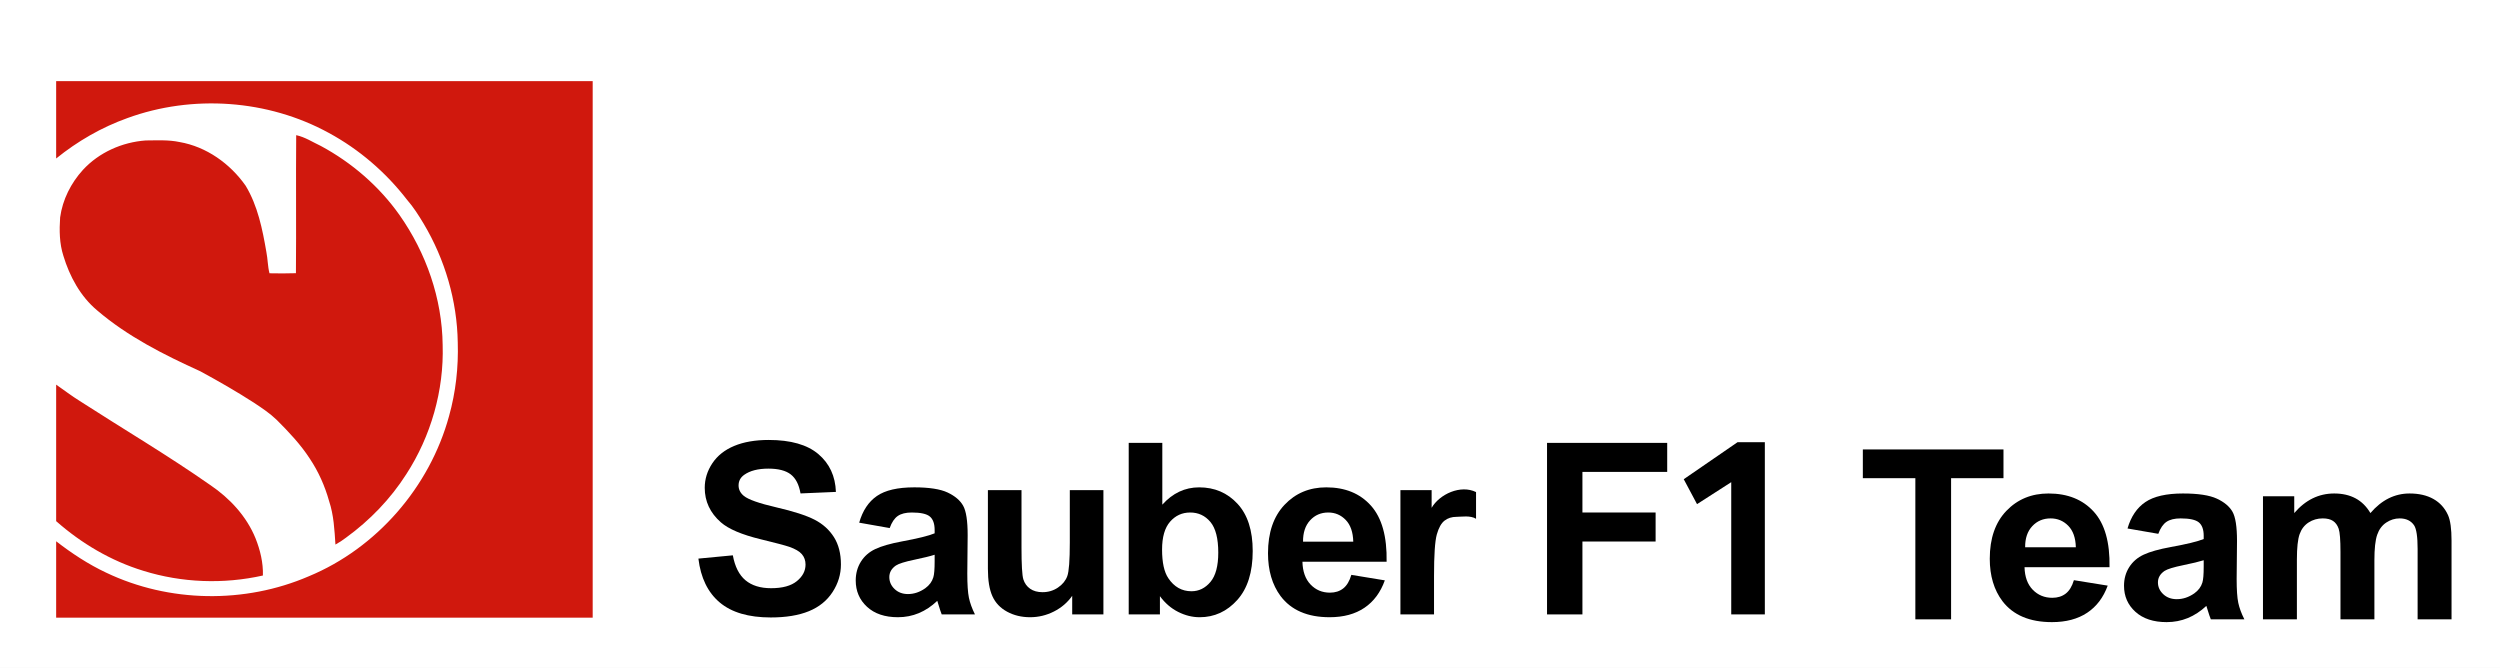
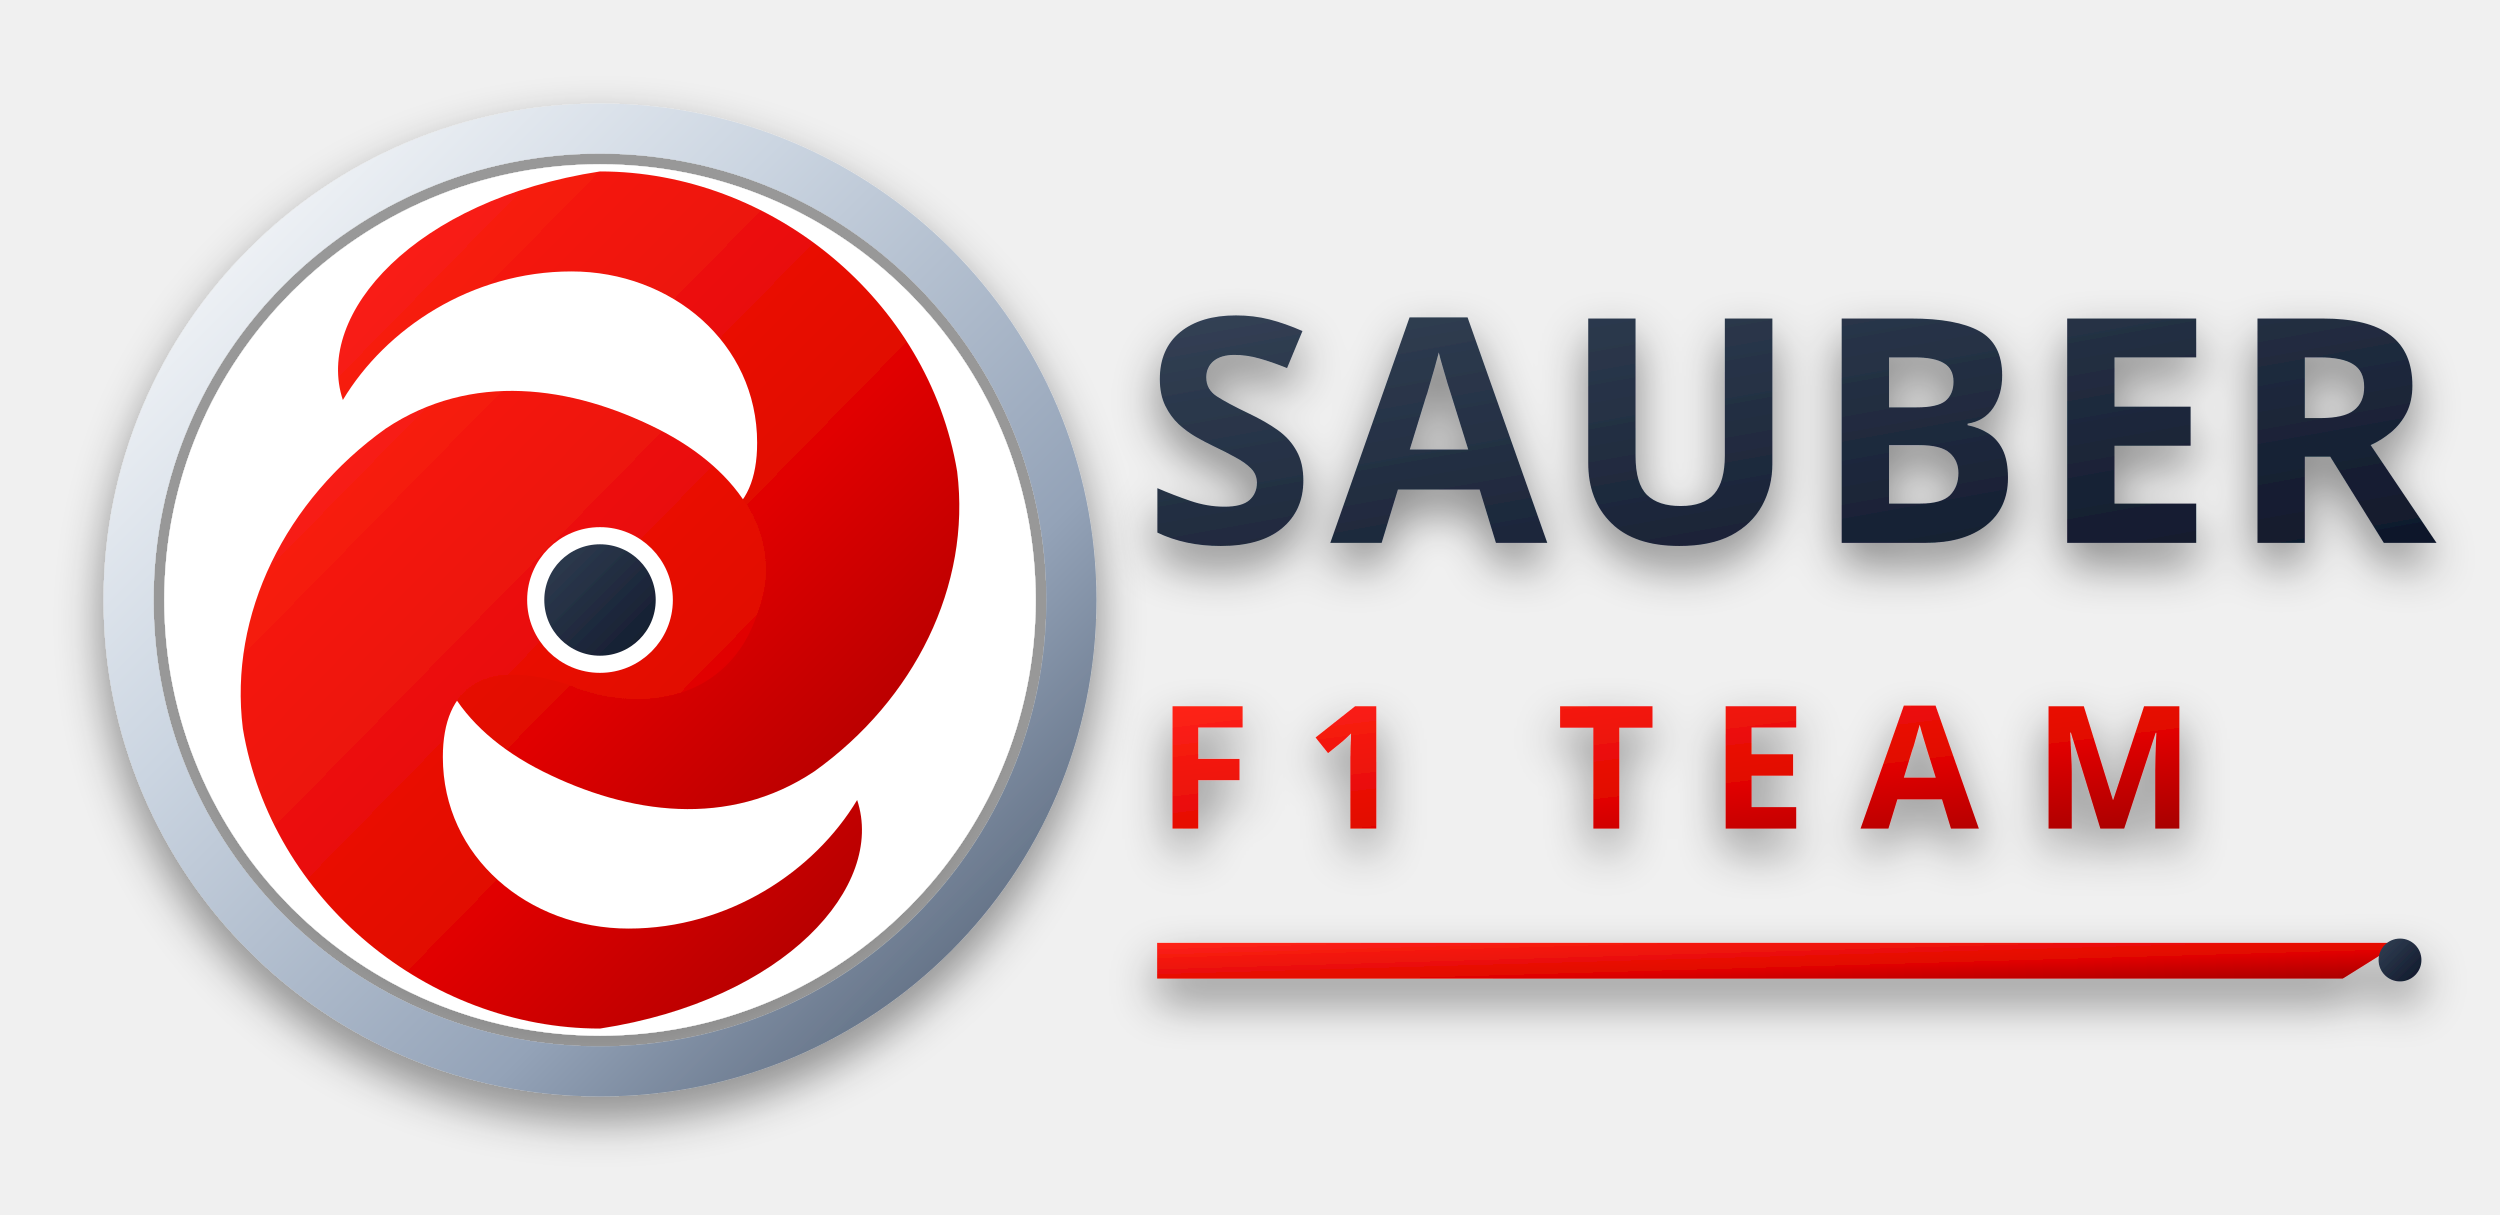
- <svg xmlns="http://www.w3.org/2000/svg" version="1.0" width="722.232" height="192.924" viewBox="-0.68 -0.847 916.332 1958.179" id="svg2" xml:space="preserve">
-   <defs id="defs4">
-     <radialGradient gradientUnits="userSpaceOnUse" r="326.17" cy="349.5" cx="417.5" id="def1">
-       <stop id="stop4715" stop-color="#4E4E52" offset="0.19" />
-       <stop id="stop4717" stop-color="#FFFFFF" offset="1.00" />
-     </radialGradient>
+ <svg xmlns="http://www.w3.org/2000/svg" viewBox="0 0 175 85" width="100%" height="100%">
+   <defs>
+     <linearGradient id="sbRedGrad" x1="0%" y1="0%" x2="100%" y2="100%">
+       <stop offset="0%" stop-color="#FF2418" />
+       <stop offset="60%" stop-color="#E10600" />
+       <stop offset="100%" stop-color="#A80000" />
+     </linearGradient>
+     <linearGradient id="sbChromeRing" x1="0%" y1="0%" x2="100%" y2="100%">
+       <stop offset="0%" stop-color="#FFFFFF" />
+       <stop offset="35%" stop-color="#CBD5E1" />
+       <stop offset="70%" stop-color="#94A3B8" />
+       <stop offset="100%" stop-color="#475569" />
+     </linearGradient>
+     <linearGradient id="sbDarkGraphite" x1="0%" y1="0%" x2="100%" y2="100%">
+       <stop offset="0%" stop-color="#334155" />
+       <stop offset="100%" stop-color="#0F172A" />
+     </linearGradient>
+     <filter id="sbShadow" x="-15%" y="-15%" width="130%" height="130%">
+       <feDropShadow dx="0" dy="1.5" stdDeviation="1.6" flood-color="#000000" flood-opacity="0.45" />
+     </filter>
  </defs>
-   <path style="fill:#ffffff;fill-opacity:1;stroke:none;stroke-width:2.546;stroke-opacity:1" d="M -3207.841,978.242 V -0.847 H 457.486 4122.813 v 979.089 979.089 H 457.486 -3207.841 Z" id="path4571" />
-   <text x="-116.515" y="1032.72" id="text2766" xml:space="preserve" style="font-style:normal;font-variant:normal;font-weight:normal;font-stretch:normal;font-size:16px;line-height:0%;font-family:'Arial Black';-inkscape-font-specification:'Arial Black';text-align:start;writing-mode:lr-tb;text-anchor:start;fill:#000000;fill-opacity:1;stroke:none;stroke-width:1px;stroke-linecap:butt;stroke-linejoin:miter;stroke-opacity:1">
-     <tspan x="-116.515" y="1032.72" id="tspan2768" />
-   </text>
-   <path id="path13" style="fill:#d0180d;stroke-width:2.722" d="m -3043.18,1126.998 c 23,16.032 45.319,33.098 69.136,47.932 127.493,82.228 258.334,159.394 382.67,246.467 57.269,38.623 106.507,91.591 132.774,156.1 13.8,34.541 22.782,71.858 21.666,109.202 -115.462,25.885 -237.484,21.448 -350.497,-13.773 -94.694,-28.906 -181.604,-80.268 -255.748,-145.621 v -400.308 m 703.852,-731.534 c 25.994,5.58 48.504,20.577 72.293,31.683 90.911,48.94 171.288,118.348 230.87,202.78 77.982,110.971 124.771,244.725 126.323,380.765 4.028,133.182 -34.187,267.072 -106.589,378.832 -46.299,72.647 -107.161,135.632 -176.786,186.177 -9.853,7.458 -20.142,14.399 -31.029,20.278 -2.776,-42.897 -4.872,-86.665 -18.699,-127.792 -12.248,-43.959 -31.084,-86.121 -56.452,-124.145 -27.273,-42.026 -61.868,-78.526 -97.198,-113.802 -19.761,-18.999 -42.597,-34.35 -65.407,-49.375 -51.444,-33.343 -104.711,-63.828 -158.577,-93.061 -106.698,-48.45 -213.042,-101.962 -302.565,-178.637 -49.048,-41.128 -80.568,-99.512 -98.886,-160.074 -11.704,-36.255 -12.004,-74.743 -9.499,-112.387 7.05,-52.042 31.71,-100.9 66.986,-139.551 47.143,-51.117 115,-81.221 184,-86.148 33.098,-0.109 66.605,-2.286 99.213,4.627 78.744,13.664 148.261,63.338 193.717,128.037 35.602,58.874 49.402,127.684 60.889,194.642 4.11,20.55 3.811,41.835 9.064,62.168 25.858,0.408 51.716,0.762 77.546,-0.245 1.198,-134.924 -0.354,-269.875 0.789,-404.772 m -703.852,-158.441 h 1573.25 V 1810.273 h -1573.25 v -223.957 c 45.728,35.385 94.286,67.421 146.71,92.054 184.598,88.135 406.432,91.51 594.188,10.561 199.215,-82.636 354.553,-261.981 411.168,-469.743 19.652,-70.089 27.79,-143.117 25.531,-215.818 -1.905,-122.213 -37.426,-243.391 -99.948,-348.265 -14.644,-24.443 -30.022,-48.64 -48.749,-70.143 -61.923,-80.187 -140.259,-147.771 -229.346,-196.058 -178.855,-97.906 -399.763,-113.23 -591.003,-43.387 -75.668,27.137 -146.138,67.857 -208.551,118.375 v -226.869" />
-   <g id="g126" transform="translate(1986.274,1949.377)">
-     <path id="path4562-2" d="m -3146.231,-312.257 100.98,-9.606 c 6.077,33.165 18.407,57.525 36.991,73.078 18.583,15.553 43.652,23.33 75.209,23.33 33.426,0 58.612,-6.919 75.56,-20.757 16.946,-13.838 25.42,-30.02 25.42,-48.547 -3e-4,-11.894 -3.565,-22.015 -10.694,-30.363 -7.13,-8.348 -19.577,-15.61 -37.342,-21.786 -12.155,-4.117 -39.855,-11.436 -83.098,-21.958 -55.633,-13.495 -94.669,-30.077 -117.108,-49.748 -31.556,-27.675 -47.334,-61.413 -47.334,-101.211 0,-25.617 7.421,-49.576 22.265,-71.877 14.843,-22.3 36.231,-39.283 64.164,-50.949 27.933,-11.665 61.651,-17.497 101.155,-17.497 64.515,5e-4 113.076,13.838 145.684,41.514 32.608,27.676 49.73,64.615 51.367,110.818 l -103.785,4.46 c -4.442,-25.846 -13.967,-44.43 -28.576,-55.752 -14.61,-11.322 -36.524,-16.982 -65.742,-16.983 -30.154,5e-4 -53.763,6.062 -70.826,18.184 -10.986,7.777 -16.48,18.184 -16.479,31.221 -3e-4,11.894 5.142,22.072 15.428,30.535 13.09,10.751 44.88,21.958 95.37,33.623 50.49,11.665 87.831,23.731 112.025,36.196 24.192,12.466 43.126,29.506 56.801,51.12 13.674,21.615 20.511,48.319 20.512,80.111 -3e-4,28.82 -8.182,55.809 -24.544,80.969 -16.363,25.16 -39.504,43.858 -69.424,56.095 -29.92,12.237 -67.203,18.355 -111.849,18.355 -64.983,0 -114.888,-14.696 -149.716,-44.087 -34.829,-29.391 -55.633,-72.22 -62.411,-128.487 z" style="font-style:normal;font-variant:normal;font-weight:bold;font-stretch:normal;font-size:63.393px;line-height:100%;font-family:Arial;-inkscape-font-specification:'Arial Bold';text-align:start;writing-mode:lr-tb;text-anchor:start;opacity:1;fill:#000000;fill-opacity:1;stroke:none;stroke-width:1.021px;stroke-linecap:butt;stroke-linejoin:miter;stroke-opacity:1" />
-     <path id="path4560-5" transform="matrix(10.15,0,0,10.15,-3553.18,-0.847)" d="m 102.436,-51.266 c -4.767,4.9e-5 -8.359,0.832 -10.777,2.5 -2.418,1.668 -4.123,4.237 -5.113,7.707 l 8.809,1.555 c 0.599,-1.668 1.382,-2.833 2.35,-3.498 0.967,-0.665 2.314,-0.996 4.041,-0.996 2.556,3e-5 4.296,0.389 5.217,1.166 0.921,0.777 1.381,2.079 1.381,3.904 v 0.945 c -1.75,0.721 -4.893,1.498 -9.43,2.332 -3.362,0.631 -5.936,1.37 -7.721,2.215 -1.785,0.845 -3.172,2.062 -4.162,3.65 -0.99,1.589 -1.486,3.398 -1.486,5.426 0,3.065 1.089,5.6 3.266,7.605 2.176,2.006 5.153,3.008 8.93,3.008 2.142,0 4.156,-0.395 6.045,-1.184 1.888,-0.789 3.662,-1.971 5.32,-3.549 0.069,0.18 0.183,0.552 0.344,1.115 0.368,1.239 0.68,2.176 0.934,2.807 h 9.604 c -0.852,-1.713 -1.433,-3.32 -1.744,-4.818 -0.311,-1.499 -0.467,-3.824 -0.467,-6.979 l 0.104,-11.088 c -3e-5,-4.124 -0.431,-6.956 -1.295,-8.5 -0.864,-1.544 -2.356,-2.817 -4.475,-3.82 -2.119,-1.003 -5.342,-1.504 -9.672,-1.504 z m 5.906,19.469 v 1.893 c -3e-5,2.276 -0.126,3.82 -0.379,4.631 -0.368,1.239 -1.14,2.288 -2.314,3.145 -1.589,1.127 -3.26,1.689 -5.01,1.689 -1.566,2e-5 -2.856,-0.484 -3.869,-1.453 -1.013,-0.969 -1.52,-2.118 -1.52,-3.447 -3e-5,-1.352 0.634,-2.467 1.9,-3.346 0.829,-0.541 2.591,-1.095 5.285,-1.658 2.694,-0.563 4.663,-1.047 5.906,-1.453 z" style="font-style:normal;font-variant:normal;font-weight:bold;font-stretch:normal;font-size:63.393px;line-height:100%;font-family:Arial;-inkscape-font-specification:'Arial Bold';text-align:start;writing-mode:lr-tb;text-anchor:start;opacity:1;fill:#000000;fill-opacity:1;stroke:none;stroke-width:0.101px;stroke-linecap:butt;stroke-linejoin:miter;stroke-opacity:1" />
-     <path id="path4556-3" d="m -2050.143,-148.604 v -54.551 c -13.558,19.442 -31.381,34.766 -53.47,45.974 -22.09,11.207 -45.406,16.811 -69.95,16.811 -25.011,0 -47.451,-5.375 -67.32,-16.125 -19.869,-10.75 -34.244,-25.846 -43.127,-45.288 -8.883,-19.442 -13.324,-46.317 -13.324,-80.626 V -512.964 h 98.526 v 167.427 c 0,51.235 1.811,82.627 5.434,94.178 3.623,11.551 10.227,20.7 19.81,27.447 9.584,6.747 21.739,10.121 36.465,10.121 16.83,1e-4 31.907,-4.517 45.231,-13.552 13.323,-9.034 22.44,-20.242 27.349,-33.623 4.908,-13.38 7.363,-46.145 7.363,-98.295 V -512.964 h 98.525 v 364.36 z" style="font-style:normal;font-variant:normal;font-weight:bold;font-stretch:normal;font-size:63.393px;line-height:100%;font-family:Arial;-inkscape-font-specification:'Arial Bold';text-align:start;writing-mode:lr-tb;text-anchor:start;opacity:1;fill:#000000;fill-opacity:1;stroke:none;stroke-width:1.021px;stroke-linecap:butt;stroke-linejoin:miter;stroke-opacity:1" />
-     <path id="path4554-7" transform="matrix(10.15,0,0,10.15,-3553.18,-0.847)" d="m 164.408,-64.111 v 49.555 h 9.016 v -5.273 c 1.474,2.006 3.229,3.522 5.268,4.547 2.038,1.025 4.105,1.537 6.201,1.537 4.26,0 7.883,-1.656 10.865,-4.969 2.982,-3.313 4.473,-8.033 4.473,-14.162 -3e-5,-5.927 -1.462,-10.474 -4.387,-13.641 -2.925,-3.166 -6.622,-4.748 -11.09,-4.748 -4.099,4.9e-5 -7.645,1.667 -10.639,5.002 v -17.848 z m 17.756,20.113 c 2.372,3e-5 4.318,0.907 5.838,2.721 1.52,1.814 2.279,4.772 2.279,8.873 0,3.853 -0.753,6.675 -2.262,8.467 -1.508,1.792 -3.335,2.688 -5.477,2.688 -2.787,10e-6 -5.02,-1.261 -6.701,-3.785 -1.198,-1.78 -1.795,-4.53 -1.795,-8.248 -3e-5,-3.606 0.771,-6.294 2.314,-8.062 1.543,-1.769 3.477,-2.652 5.803,-2.652 z" style="font-style:normal;font-variant:normal;font-weight:bold;font-stretch:normal;font-size:63.393px;line-height:100%;font-family:Arial;-inkscape-font-specification:'Arial Bold';text-align:start;writing-mode:lr-tb;text-anchor:start;opacity:1;fill:#000000;fill-opacity:1;stroke:none;stroke-width:0.101px;stroke-linecap:butt;stroke-linejoin:miter;stroke-opacity:1" />
-     <path id="path4550-8" transform="matrix(10.15,0,0,10.15,-3553.18,-0.847)" d="m 221.473,-51.266 c -4.859,4.9e-5 -8.879,1.684 -12.057,5.053 -3.178,3.369 -4.768,8.027 -4.768,13.977 0,4.98 1.209,9.106 3.627,12.373 3.063,4.079 7.785,6.117 14.164,6.117 4.03,0 7.385,-0.907 10.068,-2.721 2.683,-1.814 4.647,-4.457 5.891,-7.928 l -9.672,-1.588 c -0.53,1.803 -1.313,3.111 -2.35,3.922 -1.036,0.811 -2.314,1.217 -3.834,1.217 -2.234,0 -4.099,-0.783 -5.596,-2.35 -1.497,-1.566 -2.281,-3.757 -2.35,-6.574 h 24.318 c 0.138,-7.279 -1.37,-12.682 -4.525,-16.209 -3.155,-3.527 -7.46,-5.289 -12.918,-5.289 z m 0.586,7.268 c 1.981,3e-5 3.661,0.716 5.043,2.146 1.382,1.431 2.109,3.52 2.178,6.27 h -14.51 c -0.023,-2.591 0.657,-4.643 2.039,-6.152 1.382,-1.51 3.131,-2.264 5.25,-2.264 z" style="font-style:normal;font-variant:normal;font-weight:bold;font-stretch:normal;font-size:63.393px;line-height:100%;font-family:Arial;-inkscape-font-specification:'Arial Bold';text-align:start;writing-mode:lr-tb;text-anchor:start;opacity:1;fill:#000000;fill-opacity:1;stroke:none;stroke-width:0.101px;stroke-linecap:butt;stroke-linejoin:miter;stroke-opacity:1" />
-     <path id="path4546-9" d="m -989.188,-148.604 h -98.525 V -512.964 h 91.513 v 51.806 c 23.315,-40.089 84.817,-68.546 130.231,-46.174 v 78.301 c -16.596,-10.521 -43.043,-5.709 -57.301,-5.709 -13.791,2e-4 -25.479,3.717 -35.062,11.15 -9.584,7.434 -17.122,20.872 -22.616,40.313 -5.493,19.442 -8.24,60.155 -8.24,122.14 z" style="font-style:normal;font-variant:normal;font-weight:bold;font-stretch:normal;font-size:63.393px;line-height:100%;font-family:Arial;-inkscape-font-specification:'Arial Bold';text-align:start;writing-mode:lr-tb;text-anchor:start;opacity:1;fill:#000000;fill-opacity:1;stroke:none;stroke-width:1.021px;stroke-linecap:butt;stroke-linejoin:miter;stroke-opacity:1" />
-     <path id="path4544-8" d="m -657.811,-148.604 v -502.968 h 352.377 v 85.086 h -248.593 v 119.052 h 214.582 v 85.086 h -214.582 v 213.744 z" style="font-style:normal;font-variant:normal;font-weight:bold;font-stretch:normal;font-size:63.393px;line-height:100%;font-family:Arial;-inkscape-font-specification:'Arial Bold';text-align:start;writing-mode:lr-tb;text-anchor:start;opacity:1;fill:#000000;fill-opacity:1;stroke:none;stroke-width:1.021px;stroke-linecap:butt;stroke-linejoin:miter;stroke-opacity:1" />
-     <path id="text2770-2" d="m -19.148,-148.604 h -98.525 v -387.794 l -100.297,64.444 -38.971,-73.098 157.851,-108.579 h 79.943 z" style="font-style:normal;font-variant:normal;font-weight:bold;font-stretch:normal;font-size:63.393px;line-height:100%;font-family:Arial;-inkscape-font-specification:'Arial Bold';text-align:start;writing-mode:lr-tb;text-anchor:start;opacity:1;fill:#000000;fill-opacity:1;stroke:none;stroke-width:1.021px;stroke-linecap:butt;stroke-linejoin:miter;stroke-opacity:1" />
-     <path id="path4540-8" d="m 422.204,-134.145 v -413.92 H 268.222 v -84.279 H 680.61 v 84.279 H 526.982 v 413.92 z" style="font-style:normal;font-variant:normal;font-weight:bold;font-stretch:normal;font-size:63.393px;line-height:100%;font-family:Arial;-inkscape-font-specification:'Arial Bold';text-align:start;writing-mode:lr-tb;text-anchor:start;fill:#000000;fill-opacity:1;stroke:none;stroke-width:1.021px;stroke-linecap:butt;stroke-linejoin:miter;stroke-opacity:1" />
-     <path id="path4538-9" transform="matrix(10.15,0,0,10.15,-3553.18,-0.847)" d="m 430.146,-49.494 c -4.906,3e-5 -8.963,1.669 -12.172,5.006 -3.208,3.337 -4.812,7.951 -4.812,13.844 0,4.933 1.221,9.019 3.662,12.256 3.092,4.04 7.859,6.059 14.299,6.059 4.069,0 7.457,-0.898 10.166,-2.695 2.709,-1.797 4.69,-4.412 5.945,-7.85 l -9.766,-1.574 c -0.535,1.786 -1.325,3.079 -2.371,3.883 -1.046,0.804 -2.337,1.207 -3.871,1.207 -2.255,0 -4.139,-0.777 -5.65,-2.328 -1.511,-1.551 -2.301,-3.722 -2.371,-6.512 h 24.553 c 0.139,-7.21 -1.383,-12.561 -4.568,-16.055 -3.185,-3.493 -7.533,-5.24 -13.043,-5.24 z m 0.592,7.199 c 1.999,3e-5 3.697,0.708 5.092,2.125 1.395,1.417 2.127,3.488 2.197,6.211 h -14.646 c -0.023,-2.567 0.662,-4.598 2.057,-6.094 1.395,-1.495 3.162,-2.242 5.301,-2.242 z" style="font-style:normal;font-variant:normal;font-weight:bold;font-stretch:normal;font-size:63.393px;line-height:100%;font-family:Arial;-inkscape-font-specification:'Arial Bold';text-align:start;writing-mode:lr-tb;text-anchor:start;fill:#000000;fill-opacity:1;stroke:none;stroke-width:0.101px;stroke-linecap:butt;stroke-linejoin:miter;stroke-opacity:1" />
-     <path id="path4534-2" transform="matrix(10.15,0,0,10.15,-3553.18,-0.847)" d="m 468.998,-49.494 c -4.813,3e-5 -8.44,0.827 -10.881,2.479 -2.441,1.652 -4.16,4.195 -5.16,7.633 l 8.893,1.541 c 0.604,-1.652 1.395,-2.806 2.371,-3.465 0.976,-0.658 2.336,-0.988 4.08,-0.988 2.581,3e-5 4.336,0.384 5.266,1.154 0.93,0.77 1.396,2.059 1.396,3.867 v 0.938 c -1.767,0.714 -4.941,1.485 -9.521,2.311 -3.394,0.625 -5.993,1.356 -7.795,2.193 -1.802,0.837 -3.201,2.042 -4.201,3.615 -1,1.574 -1.5,3.366 -1.5,5.375 0,3.036 1.098,5.547 3.295,7.533 2.197,1.987 5.203,2.979 9.016,2.979 2.162,0 4.197,-0.391 6.104,-1.172 1.906,-0.781 3.697,-1.953 5.371,-3.516 0.07,0.179 0.185,0.547 0.348,1.105 0.372,1.228 0.686,2.154 0.941,2.779 h 9.695 c -0.86,-1.696 -1.448,-3.287 -1.762,-4.771 -0.314,-1.484 -0.471,-3.789 -0.471,-6.914 l 0.105,-10.98 c -6e-5,-4.085 -0.437,-6.893 -1.309,-8.422 -0.872,-1.529 -2.377,-2.79 -4.516,-3.783 -2.139,-0.993 -5.395,-1.49 -9.766,-1.49 z m 5.965,19.285 v 1.875 c -3e-5,2.254 -0.129,3.784 -0.385,4.588 -0.372,1.228 -1.15,2.265 -2.336,3.113 -1.604,1.116 -3.29,1.674 -5.057,1.674 -1.581,1.9e-5 -2.883,-0.48 -3.906,-1.439 -1.023,-0.96 -1.535,-2.097 -1.535,-3.414 0,-1.339 0.639,-2.446 1.918,-3.316 0.837,-0.536 2.616,-1.083 5.336,-1.641 2.72,-0.558 4.709,-1.038 5.965,-1.439 z" style="font-style:normal;font-variant:normal;font-weight:bold;font-stretch:normal;font-size:63.393px;line-height:100%;font-family:Arial;-inkscape-font-specification:'Arial Bold';text-align:start;writing-mode:lr-tb;text-anchor:start;fill:#000000;fill-opacity:1;stroke:none;stroke-width:0.101px;stroke-linecap:butt;stroke-linejoin:miter;stroke-opacity:1" />
-     <path id="text3545-6" d="m 1441.521,-495.051 h 91.681 v 49.276 c 32.802,-38.288 71.858,-57.432 117.167,-57.432 24.07,3e-4 44.955,4.758 62.655,14.273 17.699,9.516 32.212,23.902 43.539,43.159 16.519,-19.257 34.336,-33.644 53.451,-43.159 19.115,-9.515 39.528,-14.273 61.239,-14.273 27.61,3e-4 50.973,5.381 70.088,16.142 19.114,10.762 33.392,26.564 42.832,47.407 6.843,15.406 10.265,40.328 10.265,74.764 v 230.749 h -99.469 v -206.28 c -3e-4,-35.796 -3.422,-58.905 -10.265,-69.327 -9.204,-13.593 -23.363,-20.39 -42.478,-20.39 -13.924,3e-4 -27.021,4.078 -39.292,12.234 -12.272,8.156 -21.121,20.107 -26.549,35.853 -5.428,15.746 -8.142,40.611 -8.142,74.594 v 173.316 h -99.468 v -197.784 c -3e-4,-35.116 -1.77,-57.772 -5.31,-67.967 -3.54,-10.195 -9.027,-17.785 -16.46,-22.769 -7.434,-4.984 -17.522,-7.476 -30.265,-7.476 -15.339,3e-4 -29.144,3.965 -41.416,11.894 -12.271,7.93 -21.062,19.371 -26.372,34.323 -5.31,14.953 -7.965,39.761 -7.965,74.424 v 175.355 h -99.469 z" style="font-style:normal;font-variant:normal;font-weight:bold;font-stretch:normal;font-size:63.393px;line-height:100%;font-family:Arial;-inkscape-font-specification:'Arial Bold';text-align:start;writing-mode:lr-tb;text-anchor:start;fill:#000000;fill-opacity:1;stroke:none;stroke-width:1.021px;stroke-linecap:butt;stroke-linejoin:miter;stroke-opacity:1" />
+   <g transform="translate(6, 6)" filter="url(#sbShadow)">
+     <circle cx="36" cy="36" r="33" fill="none" stroke="url(#sbChromeRing)" stroke-width="3.5" />
+     <circle cx="36" cy="36" r="30.5" fill="#FFFFFF" />
+     <path d="M 36,6 C 48,6 59,15 61,27 C 62,35 58,43 51,48 C 45,52 38,51 32,48 C 26,45 23,40 25,35 C 27,29 33,28 38,30 C 44,32 47,30 47,25 C 47,18 41,13 34,13 C 27,13 21,17 18,22 C 16,16 23,8 36,6 Z" fill="url(#sbRedGrad)" />
+     <path d="M 36,66 C 24,66 13,57 11,45 C 10,37 14,29 21,24 C 27,20 34,21 40,24 C 46,27 49,32 47,37 C 45,43 39,44 34,42 C 28,40 25,42 25,47 C 25,54 31,59 38,59 C 45,59 51,55 54,50 C 56,56 49,64 36,66 Z" fill="url(#sbRedGrad)" />
+     <circle cx="36" cy="36" r="4.5" fill="url(#sbDarkGraphite)" stroke="#FFFFFF" stroke-width="1.2" />
+   </g>
+   <g filter="url(#sbShadow)">
+     <text x="80" y="38" font-family="'Titillium Web', system-ui, Arial Black, sans-serif" font-size="22" font-weight="900" fill="url(#sbDarkGraphite)" letter-spacing="1">SAUBER</text>
+     <text x="81" y="58" font-family="'Titillium Web', system-ui, sans-serif" font-size="12" font-weight="900" fill="url(#sbRedGrad)" letter-spacing="3.8">F1 TEAM</text>
+     <path d="M 81,66 L 168,66 L 164,68.5 L 81,68.5 Z" fill="url(#sbRedGrad)" />
+     <circle cx="168" cy="67.2" r="1.5" fill="url(#sbDarkGraphite)" />
  </g>
</svg>
